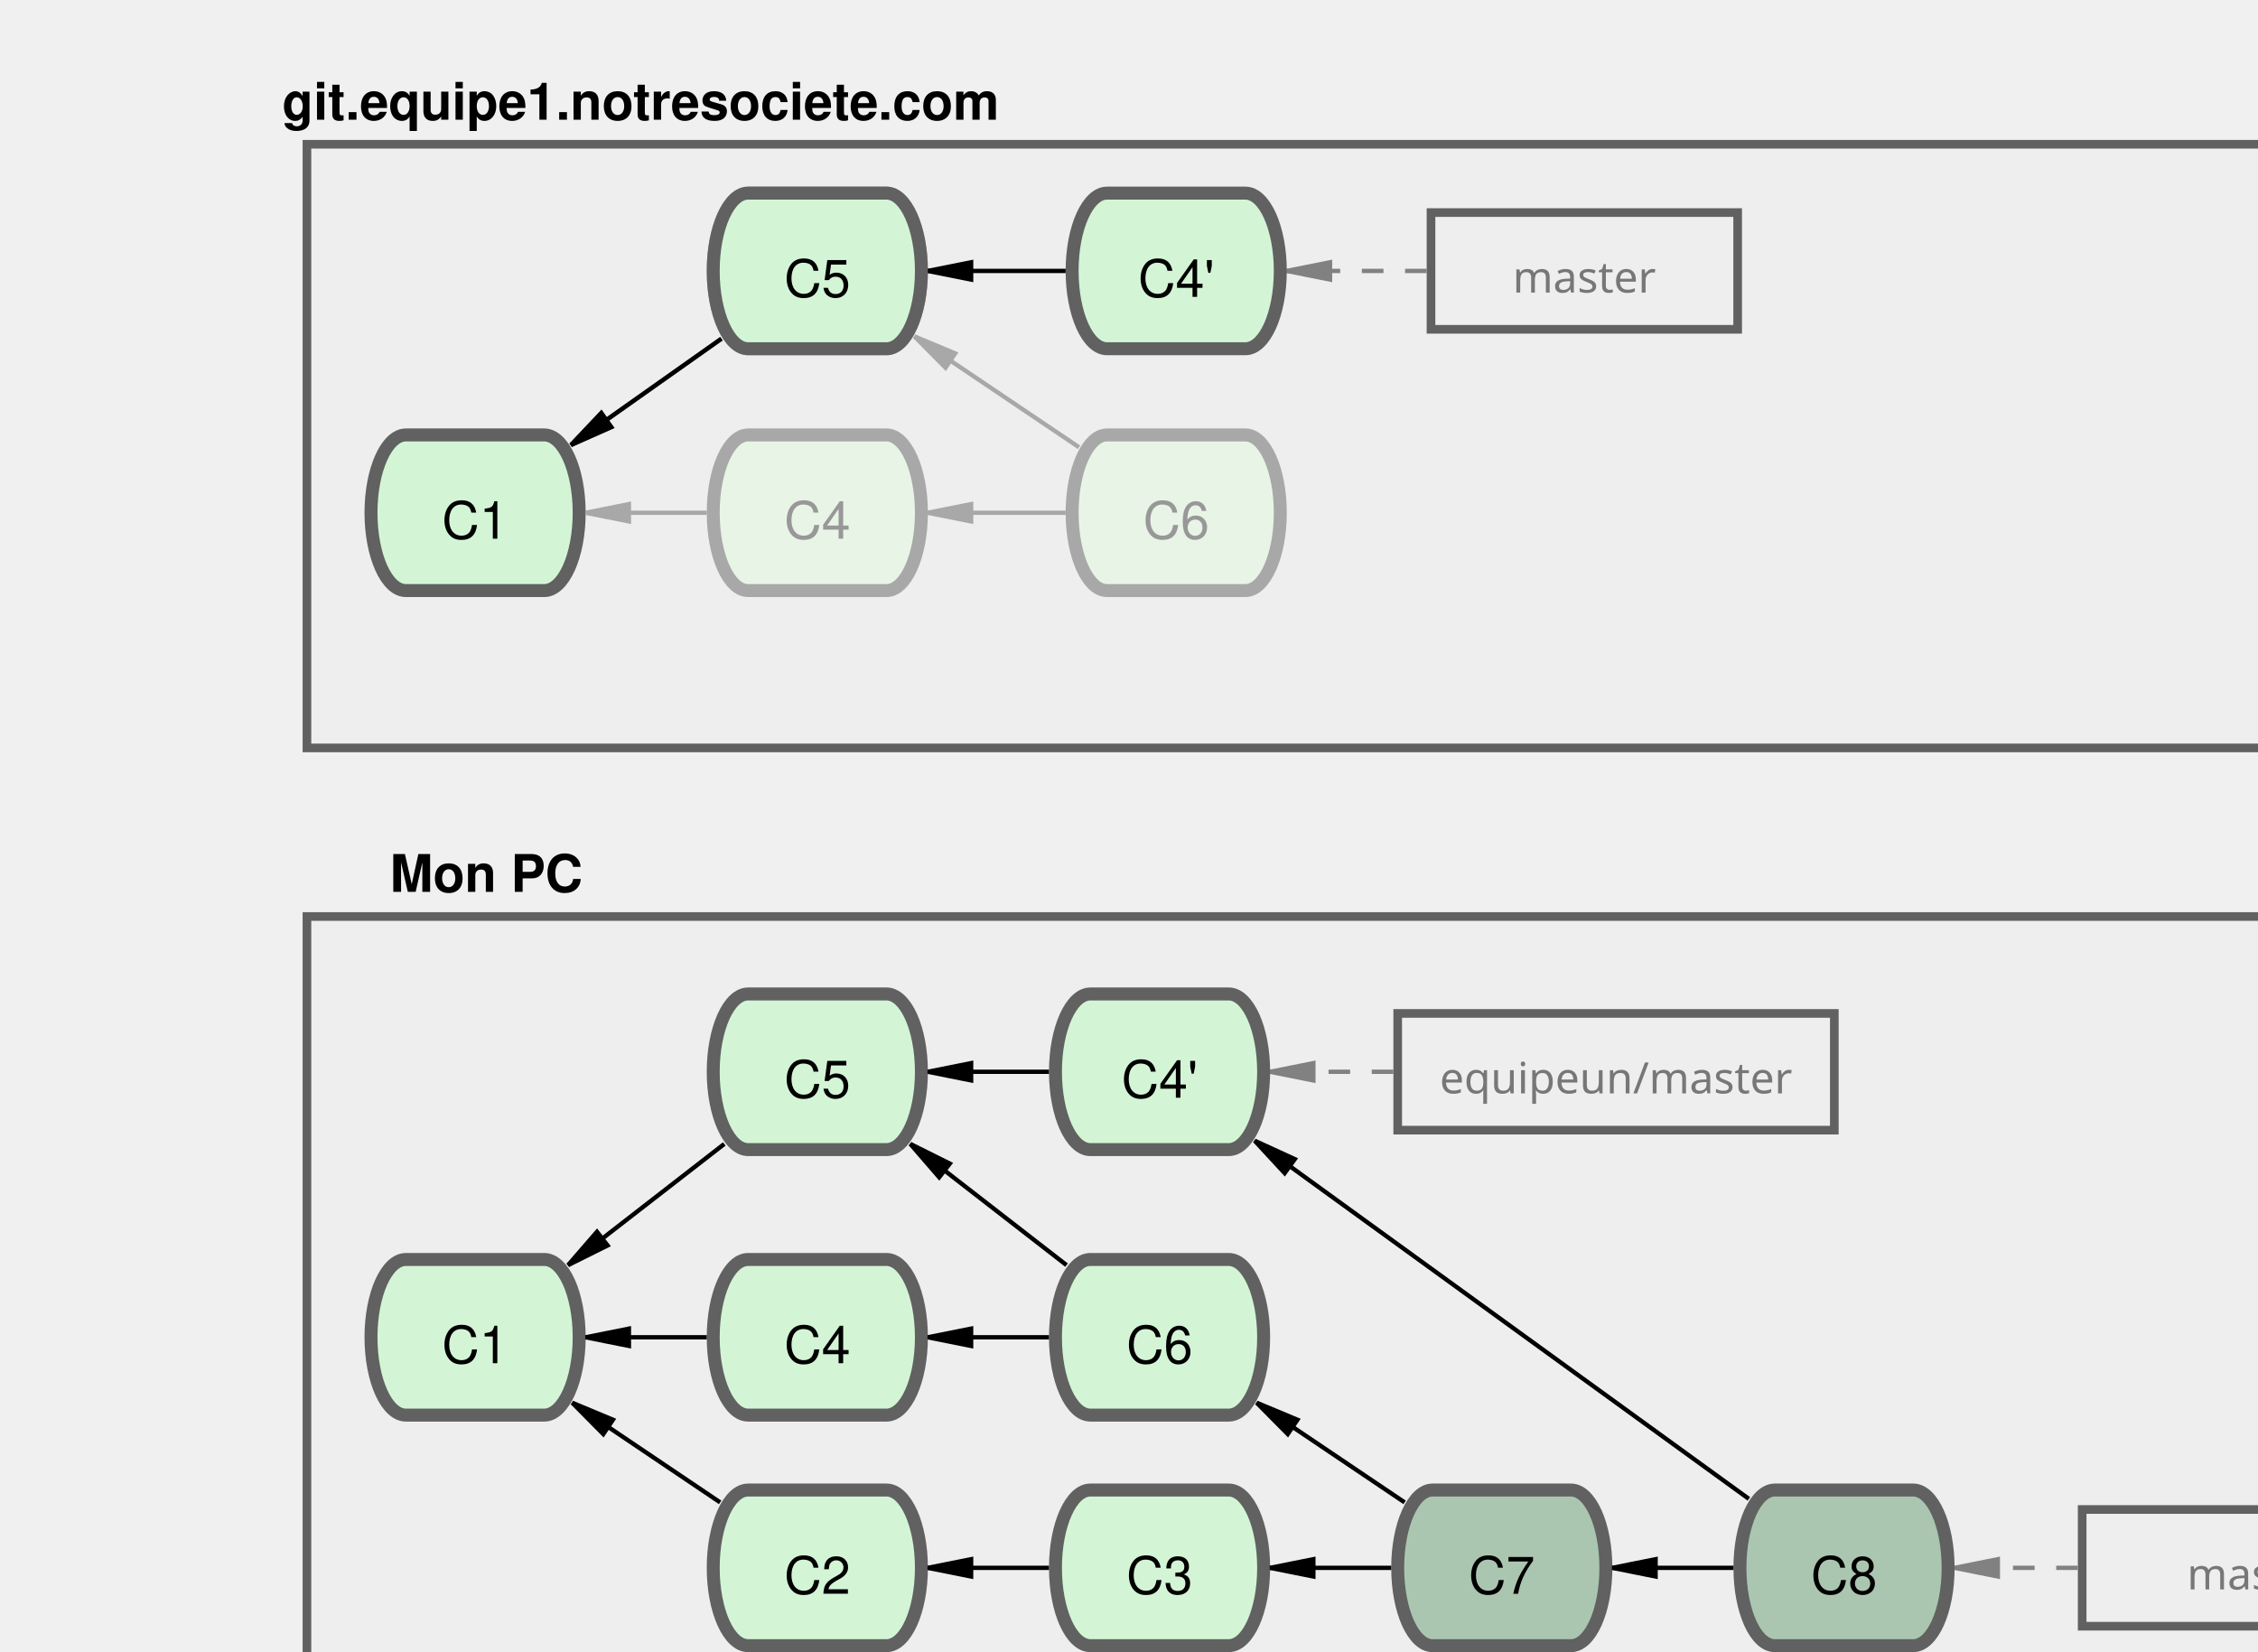
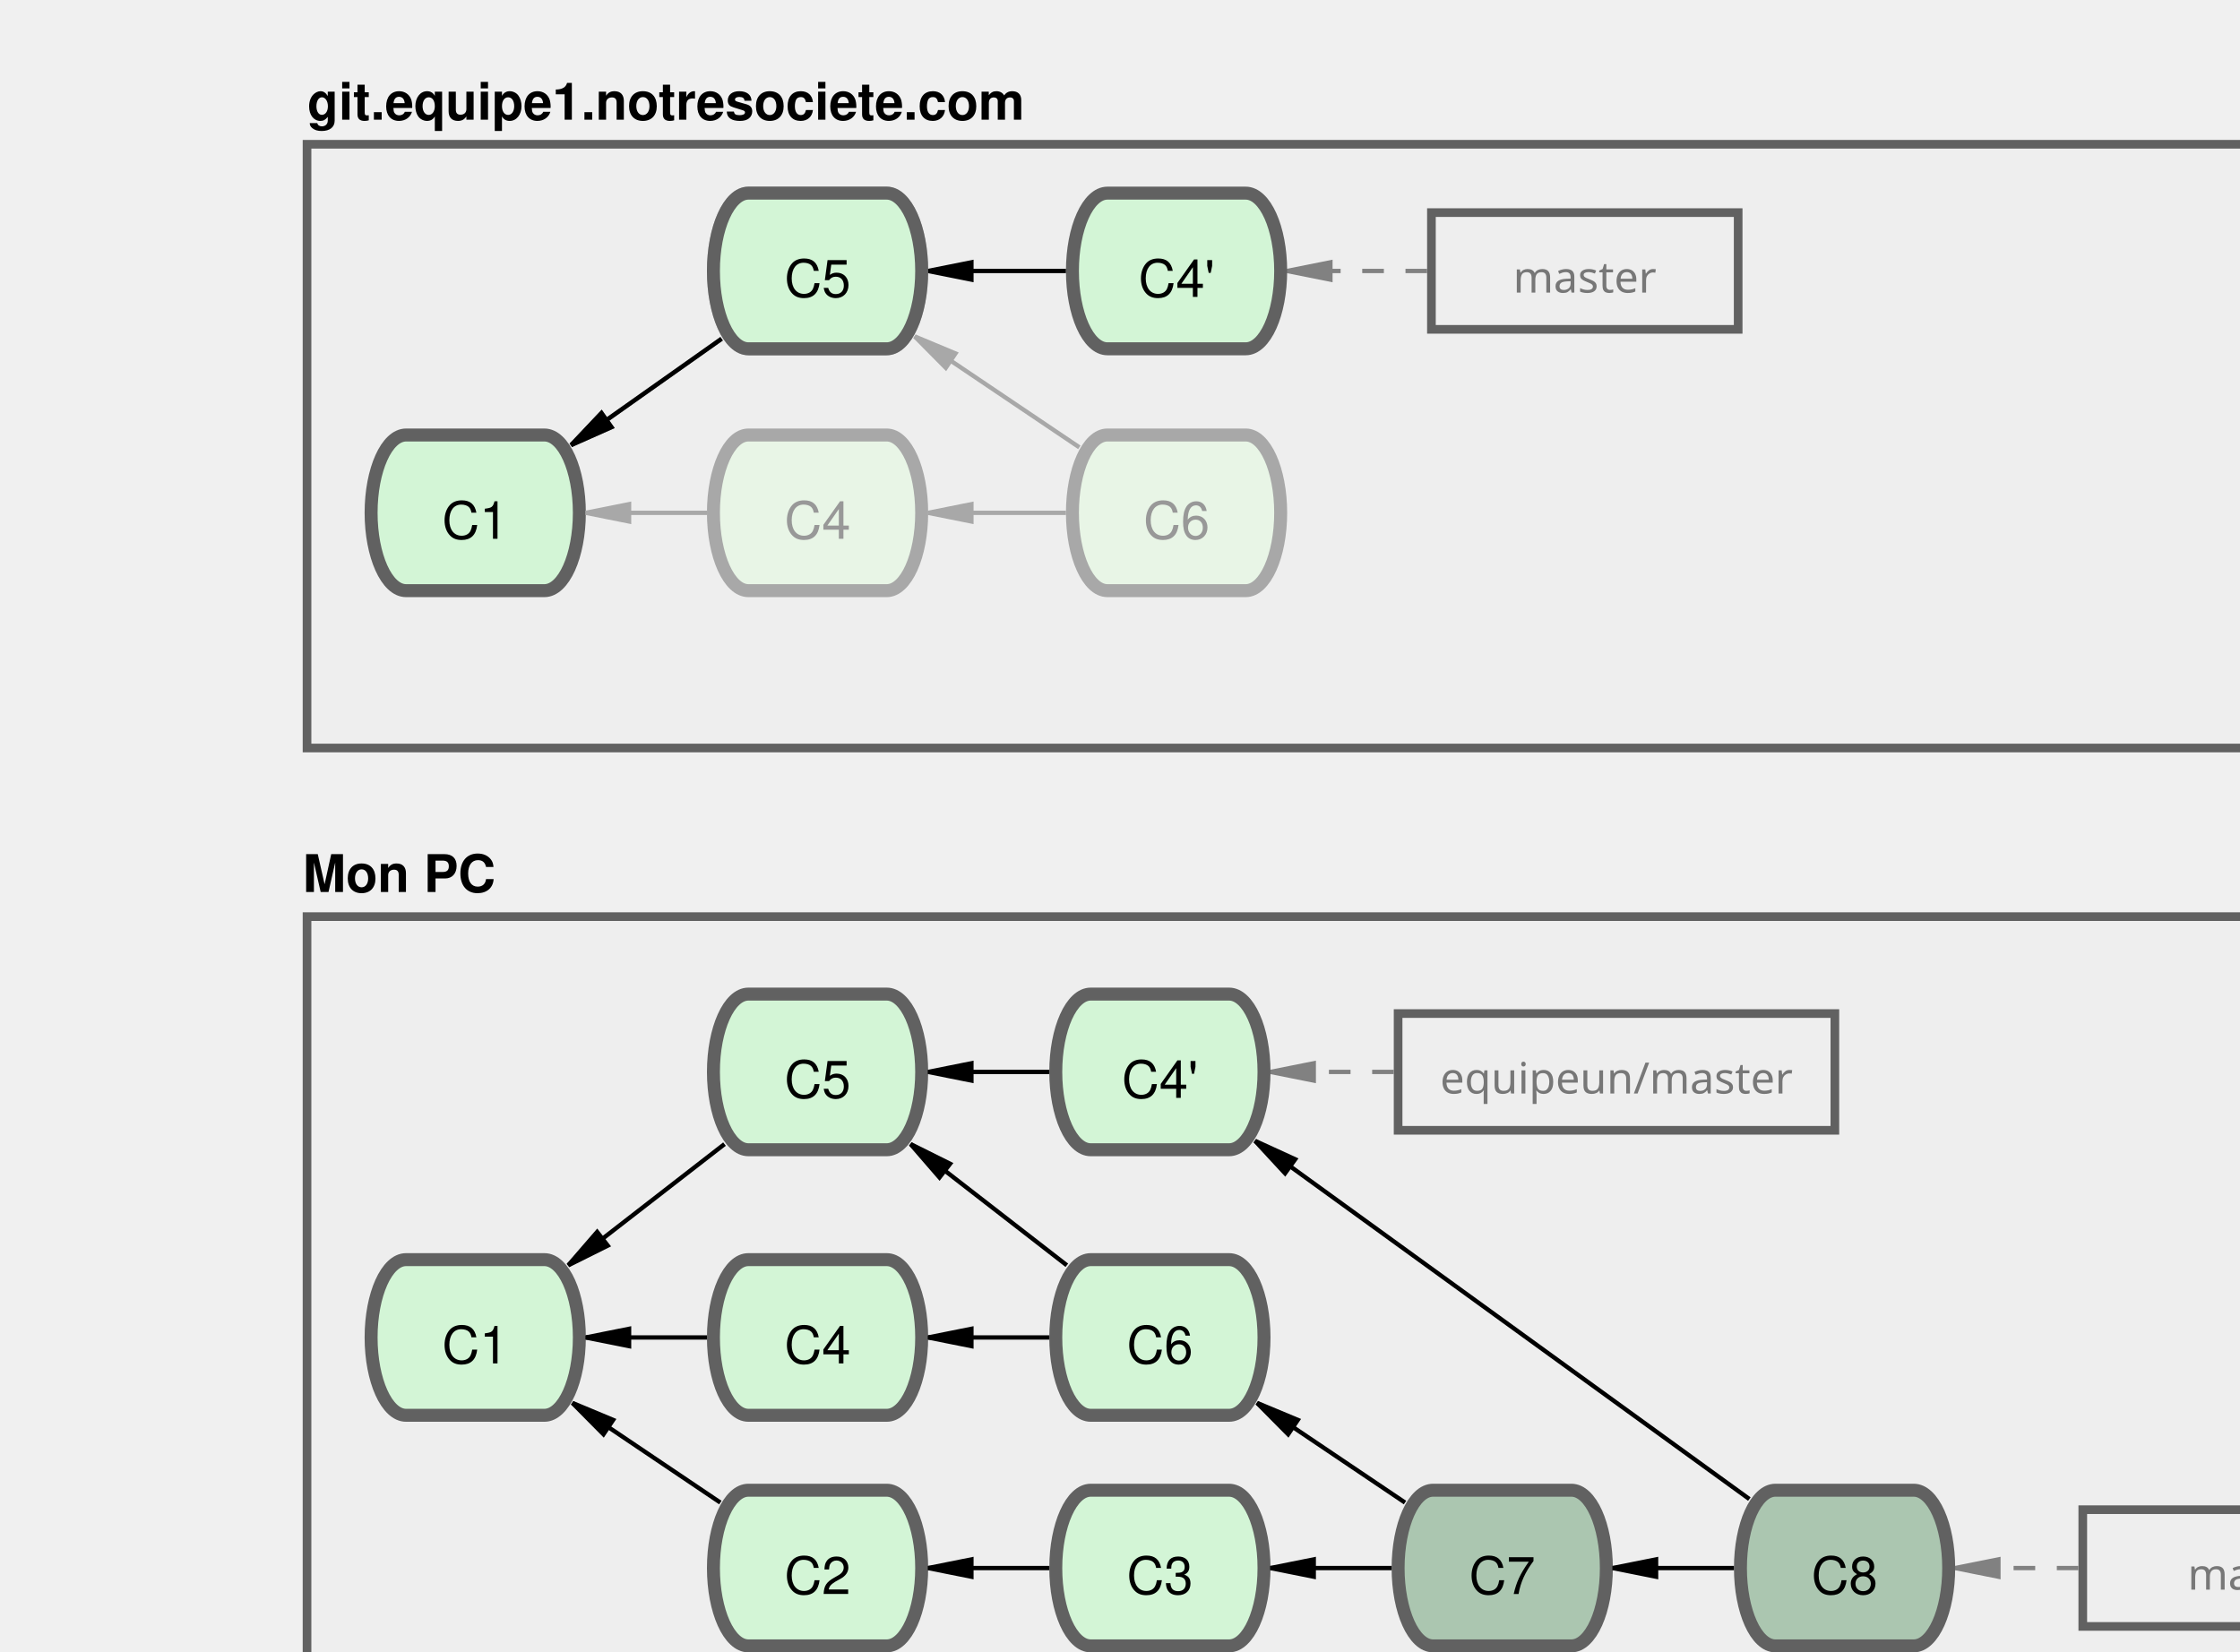
<svg xmlns="http://www.w3.org/2000/svg">
  <defs>
    <marker id="Arrow1Lend" orient="auto" refX="0.0" refY="0.0" style="overflow:visible;">
      <path d="M -10,0.0 L -10.0,-2.0 L 0.0,0.0 L -10.0,2.0 z " id="path3666" style="fill-rule:evenodd;stroke:#000000;stroke-width:1.0px;marker-start:none;" />
    </marker>
    <marker id="Arrow1Lend_818181" orient="auto" refX="0.0" refY="0.0" style="overflow:visible;">
      <path d="M -10,0.0 L -10.0,-2.0 L 0.0,0.0 L -10.0,2.0 z " id="path3666" style="fill-rule:evenodd;stroke:#000000;stroke-width:1.0px;marker-start:none;fill:#818181;stroke:#818181" />
    </marker>
    <marker id="Arrow1Lend_a8a8a8" orient="auto" refX="0.0" refY="0.0" style="overflow:visible;">
      <path d="M -10,0.0 L -10.0,-2.0 L 0.0,0.0 L -10.0,2.0 z " id="path3666" style="fill-rule:evenodd;stroke:#000000;stroke-width:1.0px;marker-start:none;fill:#a8a8a8;stroke:#a8a8a8" />
    </marker>
  </defs>
  <g style="stroke:#000000;fill:#fff">
    <rect height="188.0" id="1351" style="stroke:#616161;stroke-width:2px;fill:#eeeeee" width="516.0" x="71.0" y="212.0" />
    <rect height="10.595" id="1353" style="stroke:none;fill:none" width="37.0" x="93.975" y="195.0" />
    <text id="1353_text" style="fill:#000000;stroke:#000000;stroke-width:0px;font-family: Helvetica;font-size:12px" x="93.975" y="195.0">
-       <tspan fill="#000000" font-family="Helvetica;,Sans-serif" font-size="12.0px" font-weight="bold" id="1353_line1" stroke="#000000" text-align="center" text-anchor="middle" x="112.475" y="206.298">Mon PC</tspan>
+       <tspan fill="#000000" font-family="Helvetica;,Sans-serif" font-size="12.0px" font-weight="bold" id="1353_line1" stroke="#000000" text-align="center" text-anchor="left" x="70.0" y="206.298">Mon PC</tspan>
    </text>
    <rect height="27.0" id="1357" style="stroke:#616161;stroke-width:2px;fill:#eeeeee" width="101.0" x="323.312" y="234.415" />
    <text id="1357_text" style="fill:#cccccc;stroke:#cccccc;stroke-width:0px;font-family: Luxi Sans;font-size:10px" x="323.312" y="234.415">
      <tspan fill="#777777" font-family="LucidaGrande;" font-size="10.0px" id="1357_line1" stroke="#777777" text-align="center" text-anchor="middle" x="373.812" y="252.915">equipeun/master</tspan>
    </text>
    <rect height="27.0" id="1364" style="stroke:#616161;stroke-width:2px;fill:#eeeeee" width="81.652" x="481.642" y="349.161" />
    <text id="1364_text" style="fill:#cccccc;stroke:#cccccc;stroke-width:0px;font-family: Luxi Sans;font-size:10px" x="481.642" y="349.161">
      <tspan fill="#777777" font-family="LucidaGrande;" font-size="10.0px" id="1364_line1" stroke="#777777" text-align="center" text-anchor="middle" x="522.468" y="367.661">master</tspan>
    </text>
    <rect height="36.0" id="1369" rx="8.085" ry="18.0" style="stroke:#616161;stroke-width:3px;fill:#d3f5d6" width="48.157" x="164.982" y="344.661" />
    <text id="1369_text" style="fill:#000000;stroke:#000000;stroke-width:0px;font-family: Helvetica;font-size:12px" x="164.982" y="344.661">
      <tspan fill="#000000" font-family="LucidaGrande;" font-size="12.0px" id="1369_line1" stroke="#000000" text-align="center" text-anchor="middle" x="189.061" y="368.661">C2</tspan>
    </text>
    <rect height="36.0" id="1370" rx="8.085" ry="18.0" style="stroke:#616161;stroke-width:3px;fill:#d3f5d6" width="48.157" x="244.147" y="344.661" />
    <text id="1370_text" style="fill:#000000;stroke:#000000;stroke-width:0px;font-family: Helvetica;font-size:12px" x="244.147" y="344.661">
      <tspan fill="#000000" font-family="LucidaGrande;" font-size="12.0px" id="1370_line1" stroke="#000000" text-align="center" text-anchor="middle" x="268.226" y="368.661">C3</tspan>
    </text>
    <path d="M 242.647,362.661 L 214.639,362.661" id="1371" style="marker-start:none;stroke:#000000;marker-end:url(#Arrow1Lend);fill:none" />
    <path d="M 322.312,247.915 L 293.805,247.915" id="1407" style="marker-start:none;stroke:#818181;marker-end:url(#Arrow1Lend_818181);stroke-dasharray:5 5;fill:none" />
    <path d="M 480.642,362.661 L 452.134,362.661" id="1408" style="marker-start:none;stroke:#818181;marker-end:url(#Arrow1Lend_818181);stroke-dasharray:5 5;fill:none" />
    <rect height="139.633" id="1350" style="stroke:#616161;stroke-width:2px;fill:#eeeeee" width="516.0" x="71.0" y="33.366" />
    <rect height="27.0" id="1344" style="stroke:#616161;stroke-width:2px;fill:#eeeeee" width="70.932" x="331.018" y="49.17" />
    <text id="1344_text" style="fill:#cccccc;stroke:#cccccc;stroke-width:0px;font-family: Luxi Sans;font-size:10px" x="331.018" y="49.17">
      <tspan fill="#777777" font-family="LucidaGrande;" font-size="10.0px" id="1344_line1" stroke="#777777" text-align="center" text-anchor="middle" x="366.484" y="67.67">master</tspan>
    </text>
    <rect height="3.368" id="1352" style="stroke:none;fill:none" width="36.334" x="130.0" y="20.0" />
    <text id="1352_text" style="fill:#000000;stroke:#000000;stroke-width:0px;font-family: Helvetica;font-size:12px" x="130.0" y="20.0">
-       <tspan fill="#000000" font-family="Helvetica;,Sans-serif" font-size="12.0px" font-weight="bold" id="1352_line1" stroke="#000000" text-align="center" text-anchor="middle" x="148.167" y="27.684">git.equipe1.notresociete.com</tspan>
+       <tspan fill="#000000" font-family="Helvetica;,Sans-serif" font-size="12.0px" font-weight="bold" id="1352_line1" stroke="#000000" text-align="center" text-anchor="left" x="71.0" y="27.684">git.equipe1.notresociete.com</tspan>
    </text>
    <rect height="36.0" id="1375" rx="8.085" ry="18.0" style="stroke:#616161;stroke-width:3px;fill:#d3f5d6" width="48.157" x="85.817" y="100.607" />
    <text id="1375_text" style="fill:#000000;stroke:#000000;stroke-width:0px;font-family: Helvetica;font-size:12px" x="85.817" y="100.607">
      <tspan fill="#000000" font-family="LucidaGrande;" font-size="12.0px" id="1375_line1" stroke="#000000" text-align="center" text-anchor="middle" x="109.896" y="124.607">C1</tspan>
    </text>
    <path d="M 330.018,62.67 L 297.657,62.67" id="1405" style="marker-start:none;stroke:#818181;marker-end:url(#Arrow1Lend_818181);stroke-dasharray:5 5;fill:none" />
    <rect height="36.0" id="1379" rx="8.085" ry="18.0" style="stroke:#a9a9a9;stroke-width:3px;fill:#e5f5e9" width="48.157" x="164.982" y="44.67" />
    <text id="1379_text" style="fill:#818181;stroke:#818181;stroke-width:0px;font-family: Helvetica;font-size:12px" x="164.982" y="44.67">
      <tspan fill="#818181" font-family="LucidaGrande;" font-size="12.0px" id="1379_line1" stroke="#818181" text-align="center" text-anchor="middle" x="189.061" y="68.67">C5</tspan>
    </text>
    <rect height="36.0" id="1380" rx="8.085" ry="18.0" style="stroke:#a8a8a8;stroke-width:3px;fill:#e8f5e6" width="48.157" x="164.982" y="100.607" />
    <text id="1380_text" style="fill:#989898;stroke:#989898;stroke-width:0px;font-family: Helvetica;font-size:12px" x="164.982" y="100.607">
      <tspan fill="#989898" font-family="LucidaGrande;" font-size="12.0px" id="1380_line1" stroke="#989898" text-align="center" text-anchor="middle" x="189.061" y="124.607">C4</tspan>
    </text>
    <path d="M 163.482,118.607 L 135.475,118.607" id="1381" style="marker-start:none;stroke:#a8a8a8;marker-end:url(#Arrow1Lend_a8a8a8);fill:none" />
    <rect height="36.0" id="1382" rx="8.085" ry="18.0" style="stroke:#a8a8a8;stroke-width:3px;fill:#e8f5e6" width="48.157" x="248.0" y="100.607" />
    <text id="1382_text" style="fill:#989898;stroke:#989898;stroke-width:0px;font-family: Helvetica;font-size:12px" x="248.0" y="100.607">
      <tspan fill="#989898" font-family="LucidaGrande;" font-size="12.0px" id="1382_line1" stroke="#989898" text-align="center" text-anchor="middle" x="272.079" y="124.607">C6</tspan>
    </text>
    <path d="M 246.5,118.607 L 214.639,118.607" id="1383" style="marker-start:none;stroke:#a8a8a8;marker-end:url(#Arrow1Lend_a8a8a8);fill:none" />
    <path d="M 166.876,78.346 L 132.081,102.931" id="1409" style="marker-start:none;stroke:#818181;marker-end:url(#Arrow1Lend_818181);fill:none" />
    <path d="M 249.598,103.46 L 211.541,77.817" id="1419" style="marker-start:none;stroke:#a8a8a8;marker-end:url(#Arrow1Lend_a8a8a8);fill:none" />
    <rect height="36.0" id="1420" rx="8.085" ry="18.0" style="stroke:#616161;stroke-width:3px;fill:#d3f5d6" width="48.157" x="85.817" y="291.33" />
    <text id="1420_text" style="fill:#000000;stroke:#000000;stroke-width:0px;font-family: Helvetica;font-size:12px" x="85.817" y="291.33">
      <tspan fill="#000000" font-family="LucidaGrande;" font-size="12.0px" id="1420_line1" stroke="#000000" text-align="center" text-anchor="middle" x="109.896" y="315.33">C1</tspan>
    </text>
    <rect height="36.0" id="1421" rx="8.085" ry="18.0" style="stroke:#616161;stroke-width:3px;fill:#d3f5d6" width="48.157" x="164.982" y="229.915" />
    <text id="1421_text" style="fill:#000000;stroke:#000000;stroke-width:0px;font-family: Helvetica;font-size:12px" x="164.982" y="229.915">
      <tspan fill="#000000" font-family="LucidaGrande;" font-size="12.0px" id="1421_line1" stroke="#000000" text-align="center" text-anchor="middle" x="189.061" y="253.915">C5</tspan>
    </text>
    <rect height="36.0" id="1422" rx="8.085" ry="18.0" style="stroke:#616161;stroke-width:3px;fill:#d3f5d6" width="48.157" x="164.982" y="291.33" />
    <text id="1422_text" style="fill:#000000;stroke:#000000;stroke-width:0px;font-family: Helvetica;font-size:12px" x="164.982" y="291.33">
      <tspan fill="#000000" font-family="LucidaGrande;" font-size="12.0px" id="1422_line1" stroke="#000000" text-align="center" text-anchor="middle" x="189.061" y="315.33">C4</tspan>
    </text>
    <path d="M 163.482,309.33 L 135.475,309.33" id="1423" style="marker-start:none;stroke:#000000;marker-end:url(#Arrow1Lend);fill:none" />
    <rect height="36.0" id="1424" rx="8.085" ry="18.0" style="stroke:#616161;stroke-width:3px;fill:#d3f5d6" width="48.157" x="244.147" y="291.33" />
    <text id="1424_text" style="fill:#000000;stroke:#000000;stroke-width:0px;font-family: Helvetica;font-size:12px" x="244.147" y="291.33">
      <tspan fill="#000000" font-family="LucidaGrande;" font-size="12.0px" id="1424_line1" stroke="#000000" text-align="center" text-anchor="middle" x="268.226" y="315.33">C6</tspan>
    </text>
    <path d="M 242.647,309.33 L 214.639,309.33" id="1425" style="marker-start:none;stroke:#000000;marker-end:url(#Arrow1Lend);fill:none" />
    <path d="M 167.541,264.61 L 131.416,292.635" id="1426" style="marker-start:none;stroke:#000000;marker-end:url(#Arrow1Lend);fill:none" />
    <path d="M 246.706,292.635 L 210.581,264.61" id="1427" style="marker-start:none;stroke:#000000;marker-end:url(#Arrow1Lend);fill:none" />
    <path d="M 166.579,347.516 L 132.377,324.475" id="1428" style="marker-start:none;stroke:#000000;marker-end:url(#Arrow1Lend);fill:none" />
    <rect height="36.0" id="1429" rx="8.085" ry="18.0" style="stroke:#616161;stroke-width:3px;fill:#abc6b0" width="48.157" x="323.312" y="344.661" />
    <text id="1429_text" style="fill:#000000;stroke:#000000;stroke-width:0px;font-family: Helvetica;font-size:12px" x="323.312" y="344.661">
      <tspan fill="#000000" font-family="LucidaGrande;" font-size="12.0px" id="1429_line1" stroke="#000000" text-align="center" text-anchor="middle" x="347.391" y="368.661">C7</tspan>
    </text>
    <path d="M 321.812,362.661 L 293.805,362.661" id="1430" style="marker-start:none;stroke:#000000;marker-end:url(#Arrow1Lend);fill:none" />
    <path d="M 324.909,347.516 L 290.707,324.475" id="1431" style="marker-start:none;stroke:#000000;marker-end:url(#Arrow1Lend);fill:none" />
    <rect height="36.0" id="1432" rx="8.085" ry="18.0" style="stroke:#616161;stroke-width:3px;fill:#d3f5d6" width="48.157" x="248.0" y="44.67" />
    <text id="1432_text" style="fill:#000000;stroke:#000000;stroke-width:0px;font-family: Helvetica;font-size:12px" x="248.0" y="44.67">
      <tspan fill="#000000" font-family="LucidaGrande;" font-size="12.0px" id="1432_line1" stroke="#000000" text-align="center" text-anchor="middle" x="272.079" y="68.67">C4'</tspan>
    </text>
    <path d="M 246.5,62.67 L 214.639,62.67" id="1433" style="marker-start:none;stroke:#000000;marker-end:url(#Arrow1Lend);fill:none" />
    <rect height="36.0" id="1434" rx="8.085" ry="18.0" style="stroke:#616161;stroke-width:3px;fill:#d3f5d6" width="48.157" x="164.982" y="44.67" />
    <text id="1434_text" style="fill:#000000;stroke:#000000;stroke-width:0px;font-family: Helvetica;font-size:12px" x="164.982" y="44.67">
      <tspan fill="#000000" font-family="LucidaGrande;" font-size="12.0px" id="1434_line1" stroke="#000000" text-align="center" text-anchor="middle" x="189.061" y="68.67">C5</tspan>
    </text>
    <path d="M 166.876,78.346 L 132.081,102.931" id="1435" style="marker-start:none;stroke:#000000;marker-end:url(#Arrow1Lend);fill:none" />
    <rect height="36.0" id="1436" rx="8.085" ry="18.0" style="stroke:#616161;stroke-width:3px;fill:#d3f5d6" width="48.157" x="244.147" y="229.915" />
    <text id="1436_text" style="fill:#000000;stroke:#000000;stroke-width:0px;font-family: Helvetica;font-size:12px" x="244.147" y="229.915">
      <tspan fill="#000000" font-family="LucidaGrande;" font-size="12.0px" id="1436_line1" stroke="#000000" text-align="center" text-anchor="middle" x="268.226" y="253.915">C4'</tspan>
    </text>
    <path d="M 242.647,247.915 L 214.639,247.915" id="1437" style="marker-start:none;stroke:#000000;marker-end:url(#Arrow1Lend);fill:none" />
    <rect height="36.0" id="1438" rx="8.085" ry="18.0" style="stroke:#616161;stroke-width:3px;fill:#abc6b0" width="48.157" x="402.477" y="344.661" />
    <text id="1438_text" style="fill:#000000;stroke:#000000;stroke-width:0px;font-family: Helvetica;font-size:12px" x="402.477" y="344.661">
      <tspan fill="#000000" font-family="LucidaGrande;" font-size="12.0px" id="1438_line1" stroke="#000000" text-align="center" text-anchor="middle" x="426.556" y="368.661">C8</tspan>
    </text>
    <path d="M 400.977,362.661 L 372.969,362.661" id="1439" style="marker-start:none;stroke:#000000;marker-end:url(#Arrow1Lend);fill:none" />
    <path d="M 404.539,346.705 L 290.242,263.871" id="1440" style="marker-start:none;stroke:#000000;marker-end:url(#Arrow1Lend);fill:none" />
  </g>
</svg>
